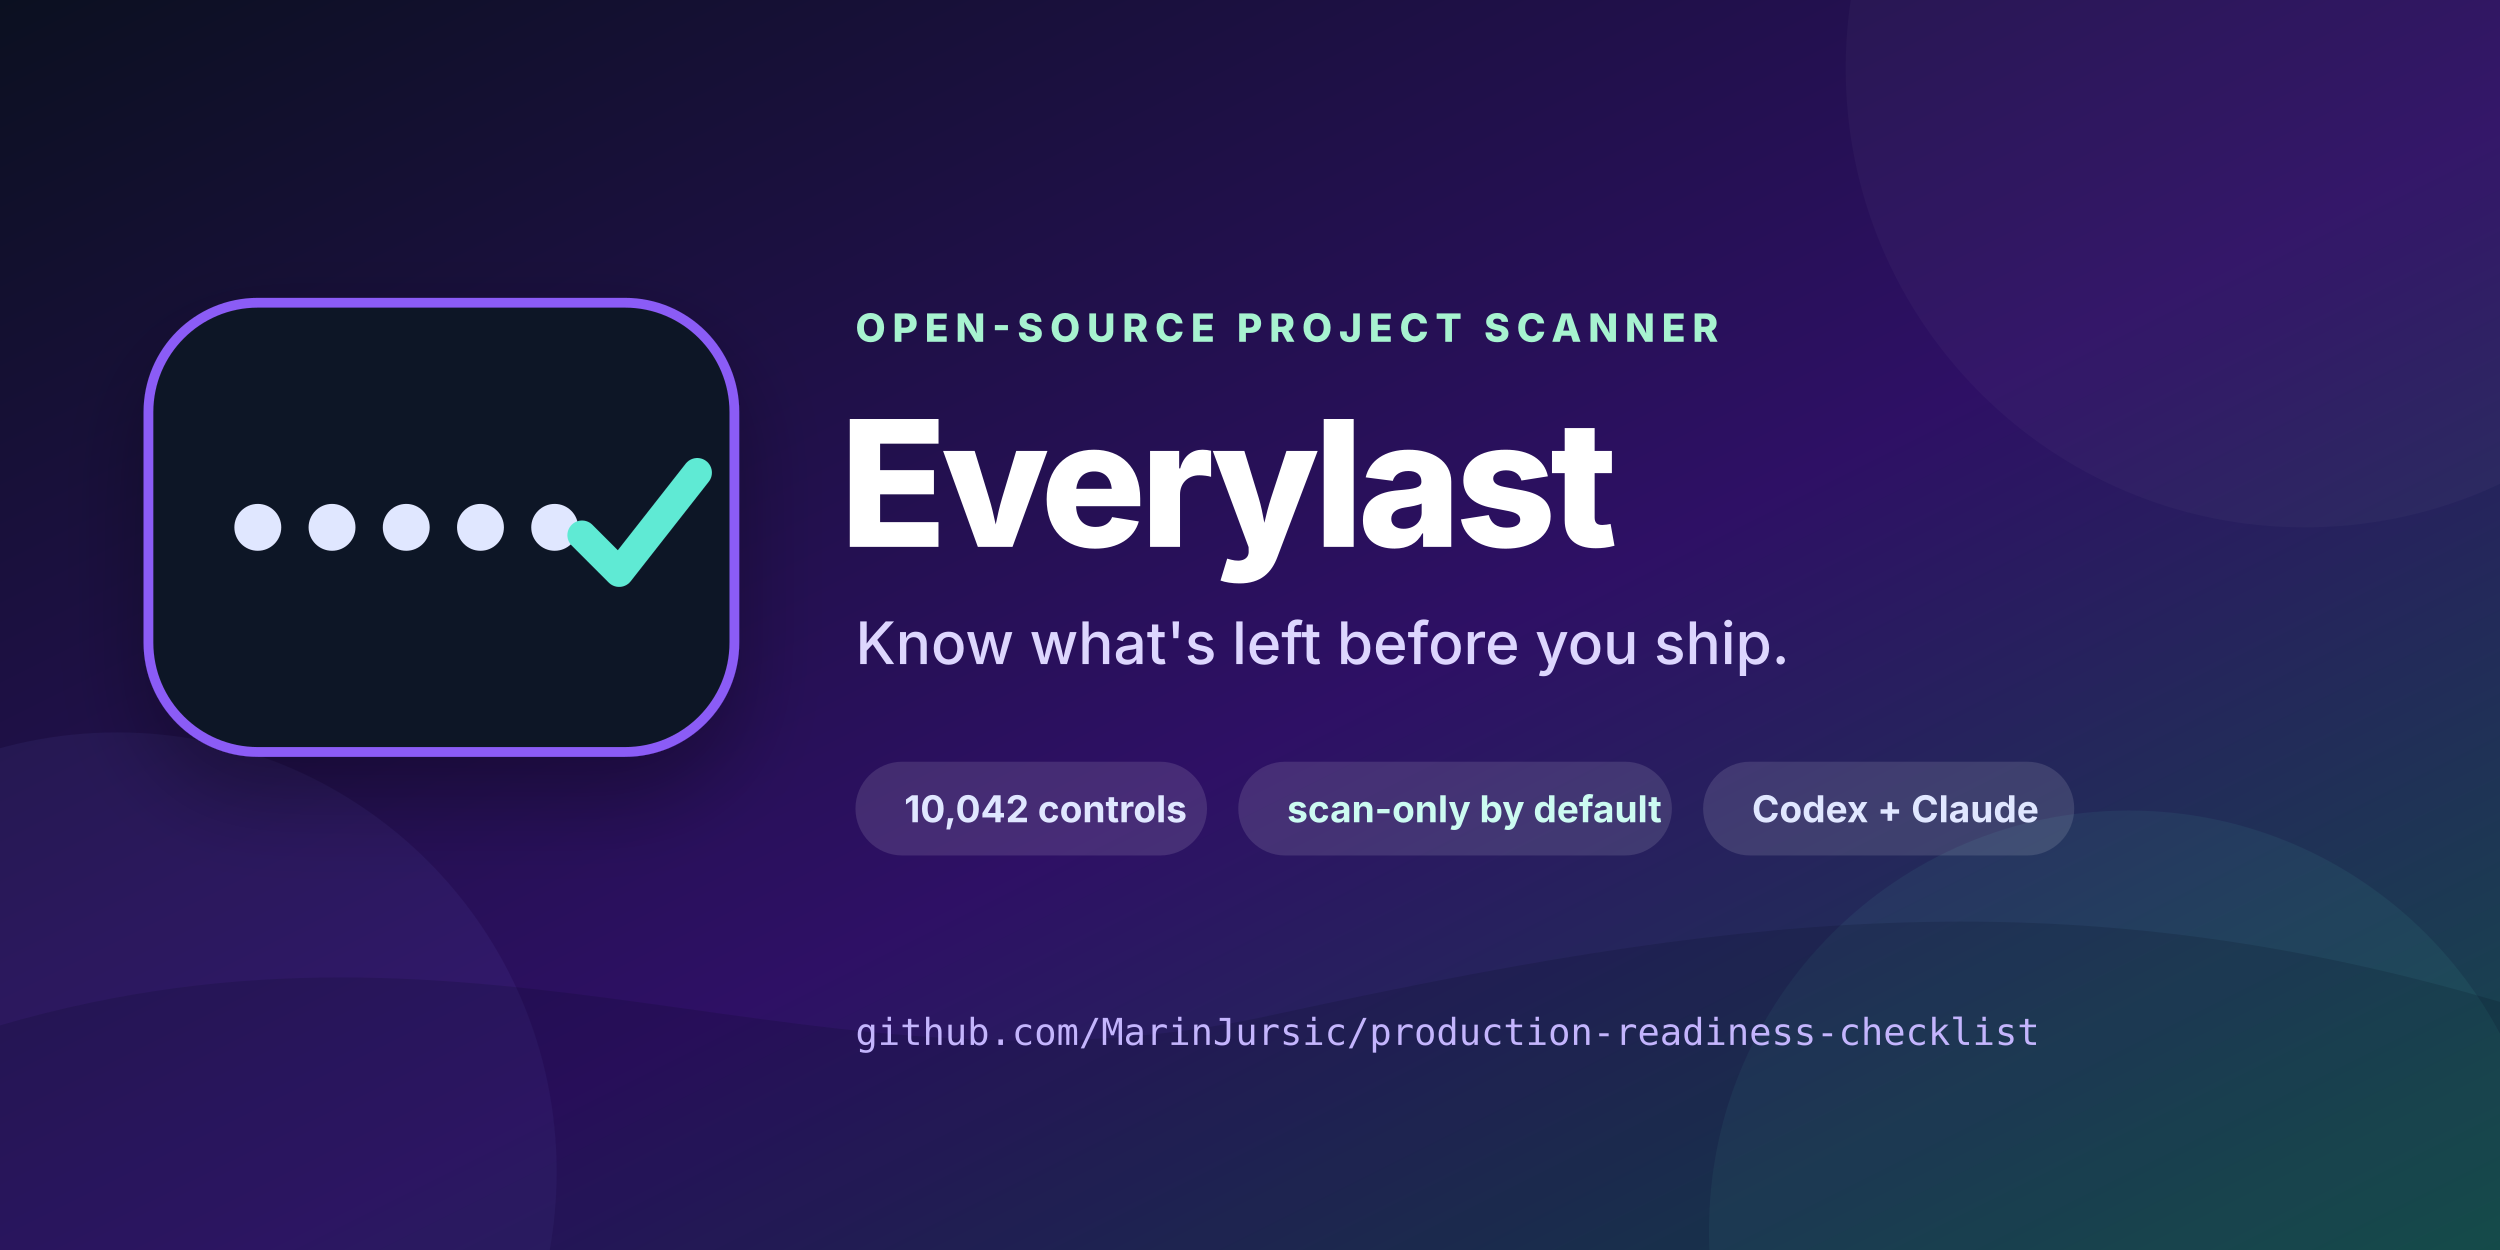
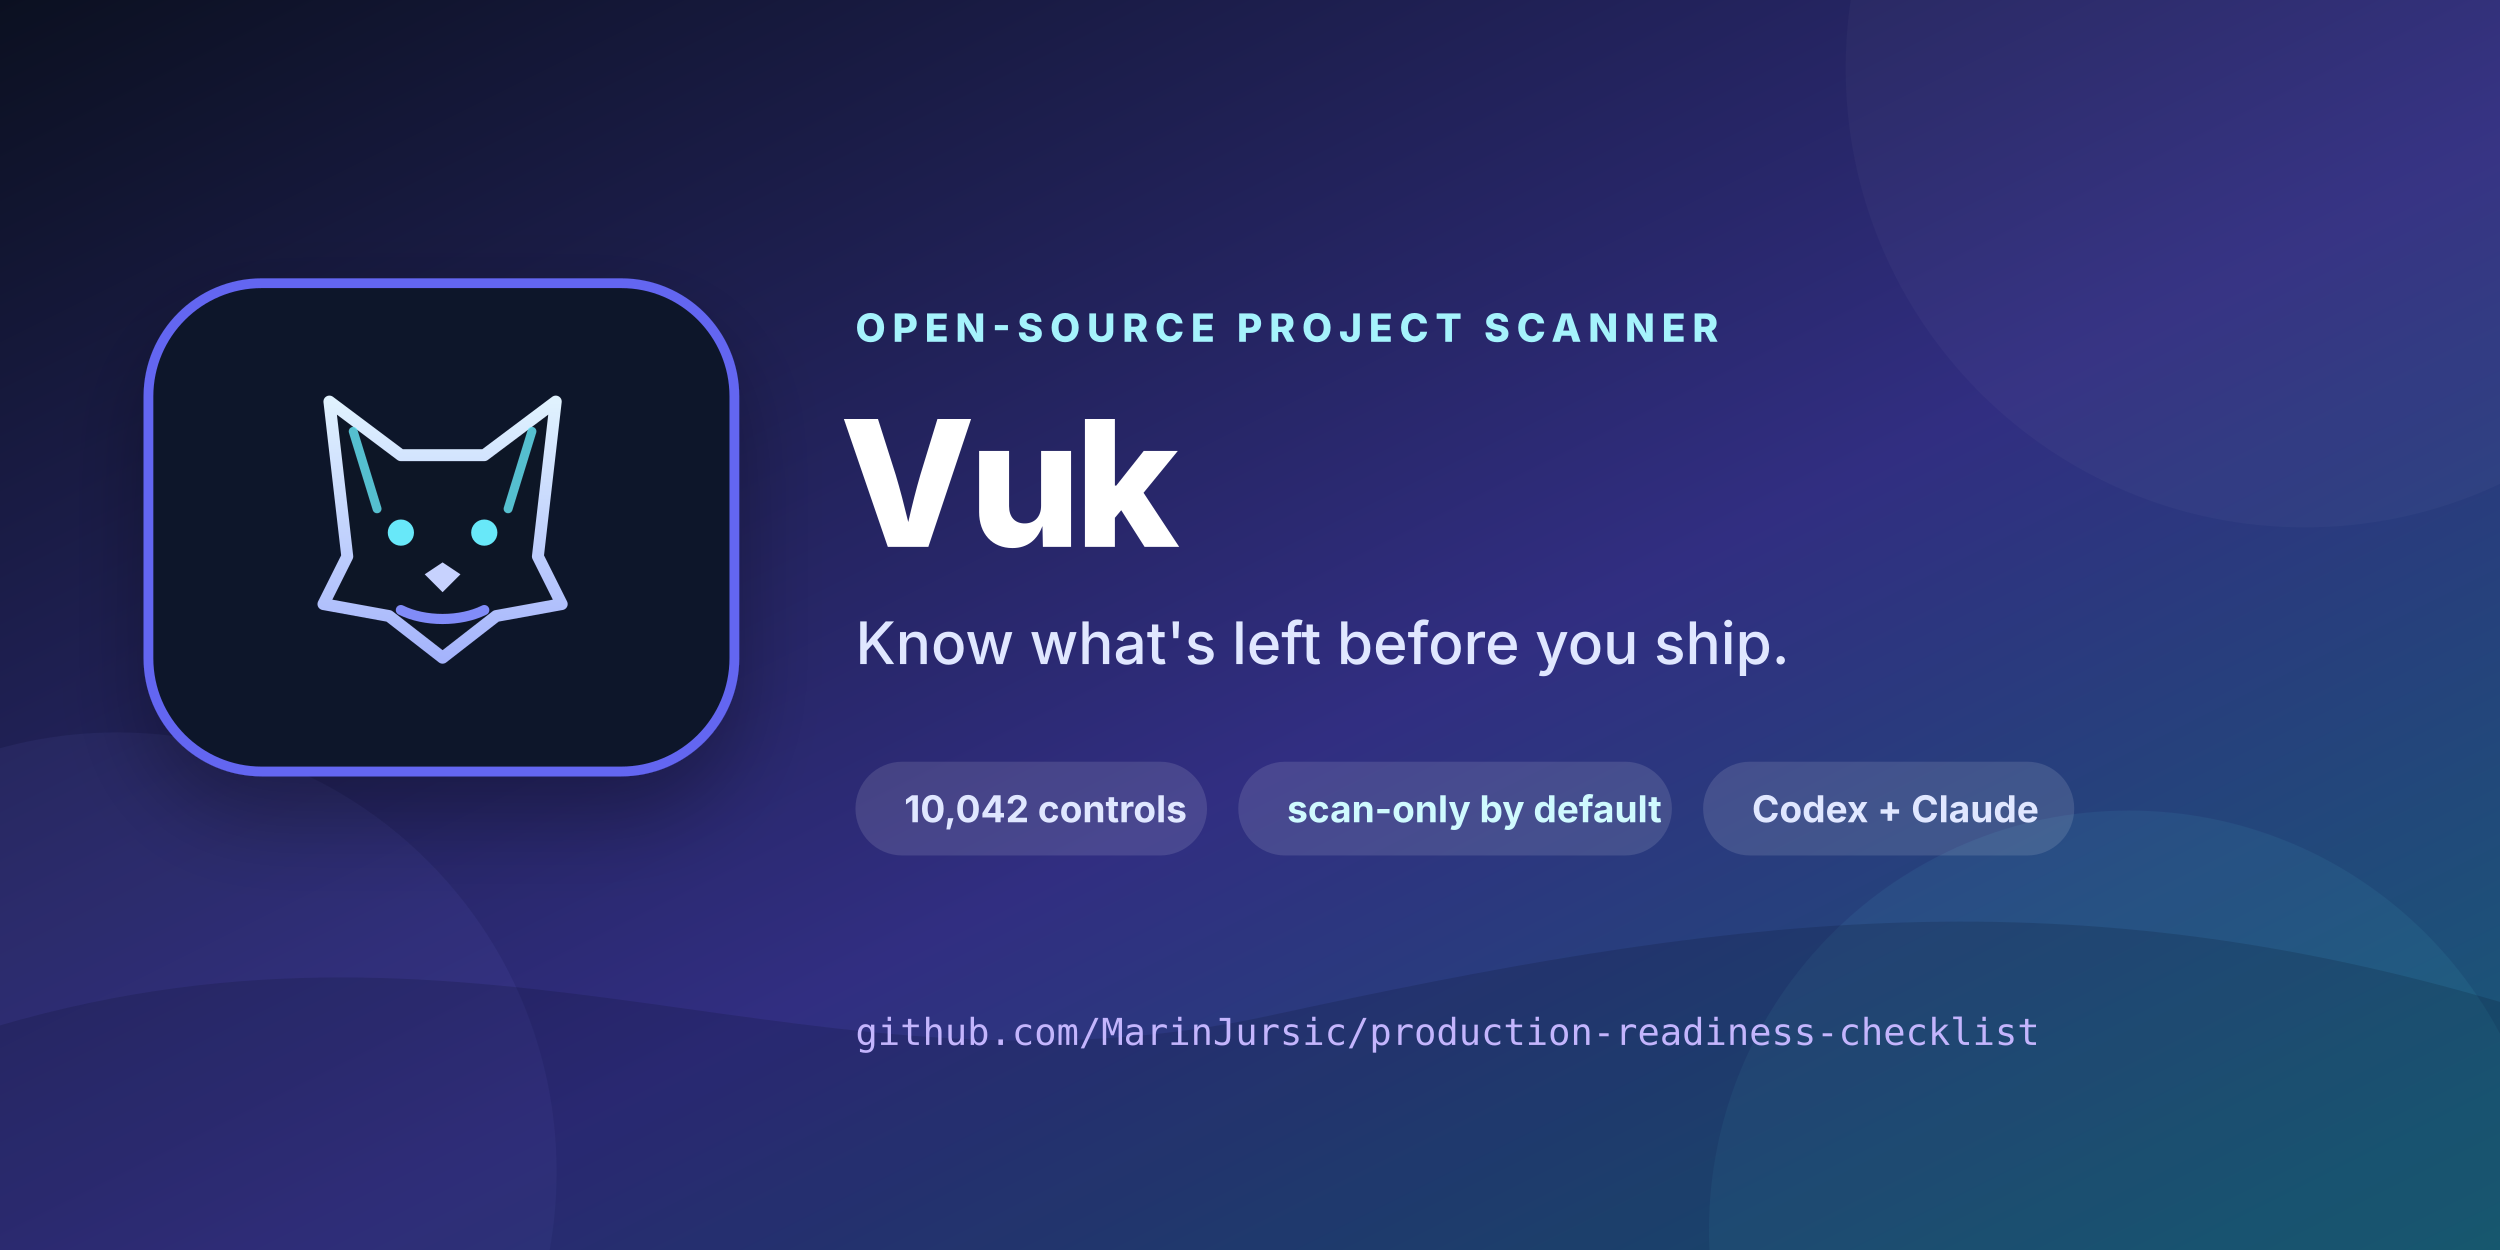
<svg xmlns="http://www.w3.org/2000/svg" viewBox="0 0 1280 640" role="img" aria-labelledby="title desc">
  <defs>
    <linearGradient id="bg" x1="0" y1="0" x2="1" y2="1">
      <stop offset="0" stop-color="#0b1020" />
-       <stop offset="0.55" stop-color="#2e1065" />
-       <stop offset="1" stop-color="#134e4a" />
+       <stop offset="0.56" stop-color="#312e81" />
+       <stop offset="1" stop-color="#155e75" />
    </linearGradient>
-     <linearGradient id="trail" x1="0" y1="0" x2="1" y2="0">
-       <stop offset="0" stop-color="#818cf8" />
-       <stop offset="1" stop-color="#c4b5fd" />
+     <linearGradient id="fur" x1="0" y1="0" x2="0" y2="1">
+       <stop offset="0" stop-color="#e0f2fe" />
+       <stop offset="1" stop-color="#a5b4fc" />
    </linearGradient>
    <filter id="shadow" x="-35%" y="-35%" width="170%" height="170%">
      <feDropShadow dx="0" dy="20" stdDeviation="22" flood-opacity=".32" />
    </filter>
  </defs>
  <rect width="1280" height="640" fill="url(#bg)" />
  <circle cx="1180" cy="35" r="235" fill="#fff" opacity=".03" />
-   <circle cx="1090" cy="630" r="215" fill="#5eead4" opacity=".065" />
+   <circle cx="1090" cy="630" r="215" fill="#67e8f9" opacity=".065" />
  <circle cx="60" cy="600" r="225" fill="#818cf8" opacity=".07" />
  <path d="M0 525C250 452 420 570 650 520s402-74 630-7v127H0Z" fill="#020617" opacity=".16" />
-   <g transform="translate(76 155)" filter="url(#shadow)">
-     <rect width="300" height="230" rx="56" fill="#111827" stroke="#8b5cf6" stroke-width="5" />
-     <path d="M48 115h154" fill="none" stroke="url(#trail)" stroke-width="8" stroke-linecap="round" opacity=".8" />
-     <g fill="#e0e7ff">
-       <circle cx="56" cy="115" r="12" />
-       <circle cx="94" cy="115" r="12" />
-       <circle cx="132" cy="115" r="12" />
-       <circle cx="170" cy="115" r="12" />
-       <circle cx="208" cy="115" r="12" />
+   <g transform="translate(76 145)" filter="url(#shadow)">
+     <rect width="300" height="250" rx="58" fill="#0f172a" stroke="#6366f1" stroke-width="5" />
+     <g transform="translate(53 24) scale(3.05)">
+       <path d="m13 12 12 9h14l12-9-3 26 4 8-11 2-9 7-9-7-11-2 4-8Z" fill="#111827" stroke="url(#fur)" stroke-width="2" stroke-linejoin="round" />
+       <path d="m17 17 4 13m26-13-4 13" fill="none" stroke="#67e8f9" stroke-width="1.5" stroke-linecap="round" opacity=".8" />
+       <circle cx="25" cy="34" r="2.2" fill="#67e8f9" />
+       <circle cx="39" cy="34" r="2.2" fill="#67e8f9" />
+       <path d="m29 41 3-2 3 2-3 3Z" fill="#c7d2fe" />
+       <path d="M25 47c4 2 10 2 14 0" fill="none" stroke="#818cf8" stroke-width="1.7" stroke-linecap="round" />
    </g>
-     <path d="m222 119 19 19 40-51" fill="none" stroke="#5eead4" stroke-width="15" stroke-linecap="round" stroke-linejoin="round" />
  </g>
-   <text x="438" y="175" fill="#a7f3d0" font-family="Inter, ui-sans-serif, system-ui, sans-serif" font-size="20" font-weight="760" letter-spacing="3.5">OPEN-SOURCE PROJECT SCANNER</text>
-   <text x="430" y="280" fill="#fff" font-family="Inter, ui-sans-serif, system-ui, sans-serif" font-size="90" font-weight="840" letter-spacing="-3">Everylast</text>
-   <text x="438" y="340" fill="#ddd6fe" font-family="Inter, ui-sans-serif, system-ui, sans-serif" font-size="30" font-weight="520">Know what's left before you ship.</text>
+   <text x="438" y="175" fill="#a5f3fc" font-family="Inter, ui-sans-serif, system-ui, sans-serif" font-size="20" font-weight="760" letter-spacing="3.5">OPEN-SOURCE PROJECT SCANNER</text>
+   <text x="430" y="280" fill="#fff" font-family="Inter, ui-sans-serif, system-ui, sans-serif" font-size="90" font-weight="840" letter-spacing="-3">Vuk</text>
+   <text x="438" y="340" fill="#e0e7ff" font-family="Inter, ui-sans-serif, system-ui, sans-serif" font-size="30" font-weight="520">Know what's left before you ship.</text>
  <g transform="translate(438 390)" font-family="Inter, ui-sans-serif, system-ui, sans-serif" font-size="19" font-weight="720">
    <rect width="180" height="48" rx="24" fill="#fff" opacity=".12" />
    <text x="25" y="31" fill="#e0e7ff">10,042 controls</text>
    <rect x="196" width="222" height="48" rx="24" fill="#fff" opacity=".12" />
-     <text x="221" y="31" fill="#ccfbf1">scan-only by default</text>
+     <text x="221" y="31" fill="#cffafe">scan-only by default</text>
    <rect x="434" width="190" height="48" rx="24" fill="#fff" opacity=".12" />
    <text x="459" y="31" fill="#e0e7ff">Codex + Claude</text>
  </g>
  <text x="438" y="535" fill="#c4b5fd" font-family="ui-monospace, SFMono-Regular, Consolas, monospace" font-size="19">github.com/MarinJursic/production-readiness-checklist</text>
</svg>
